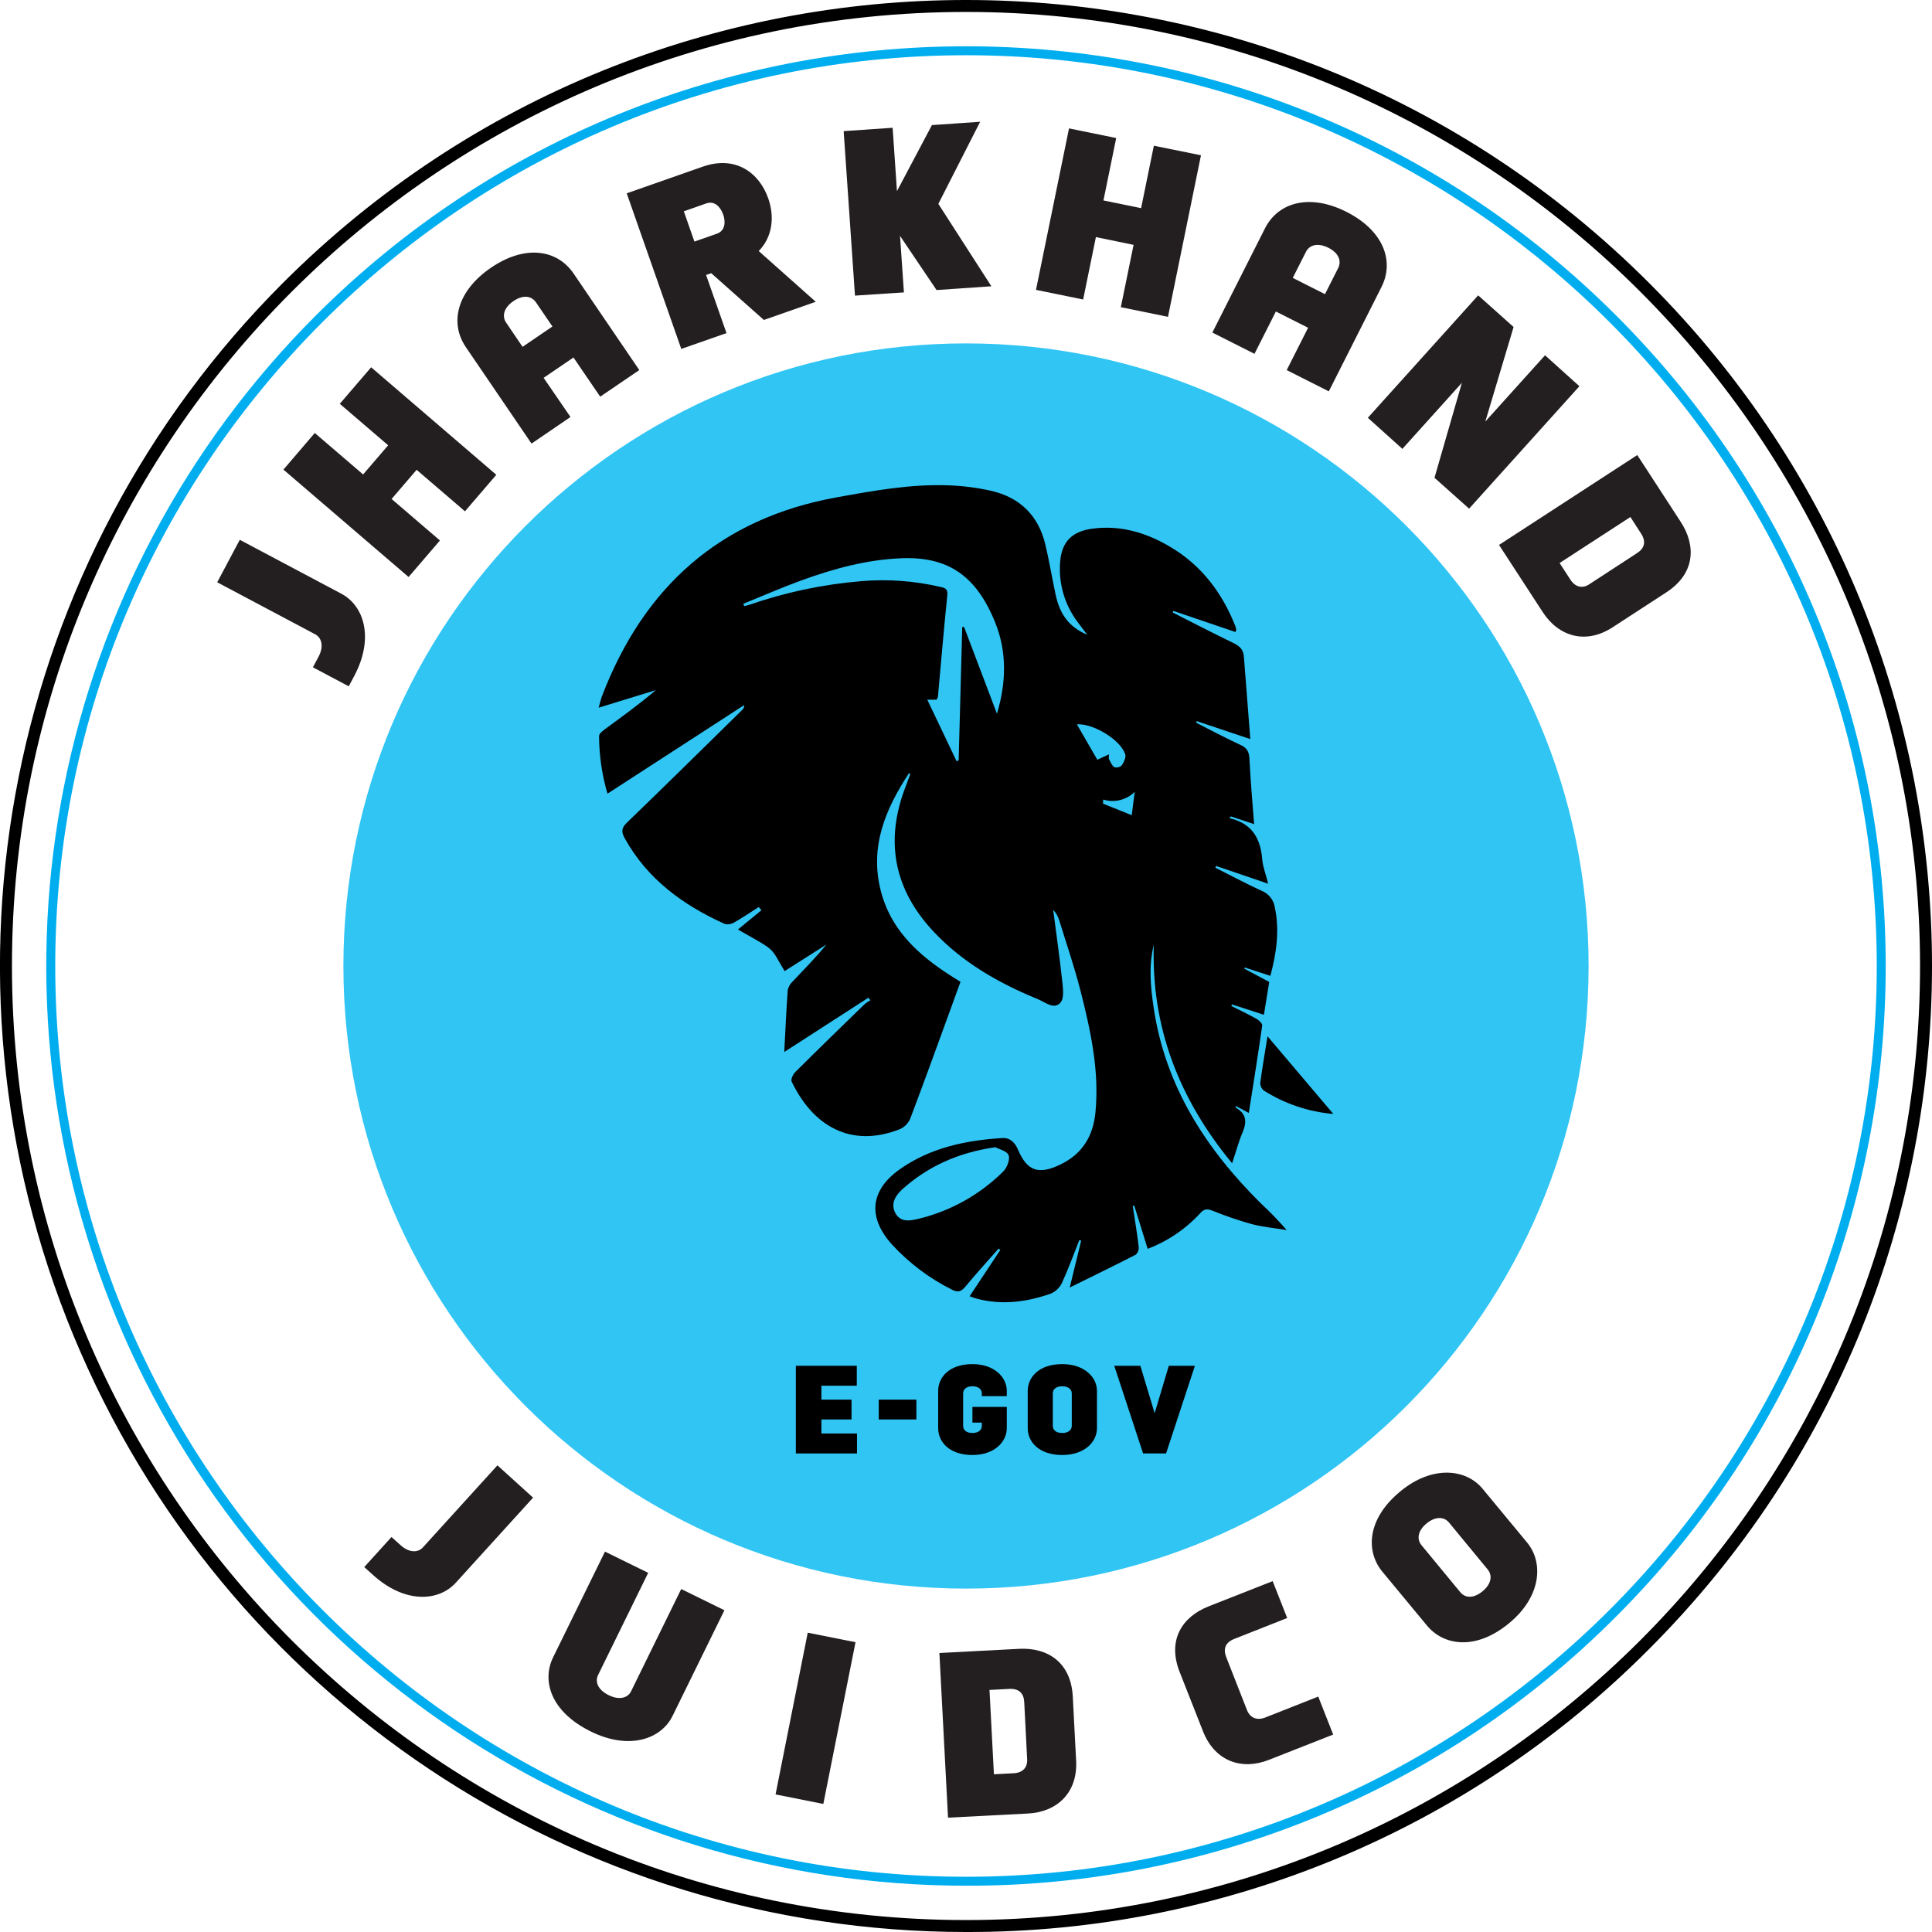
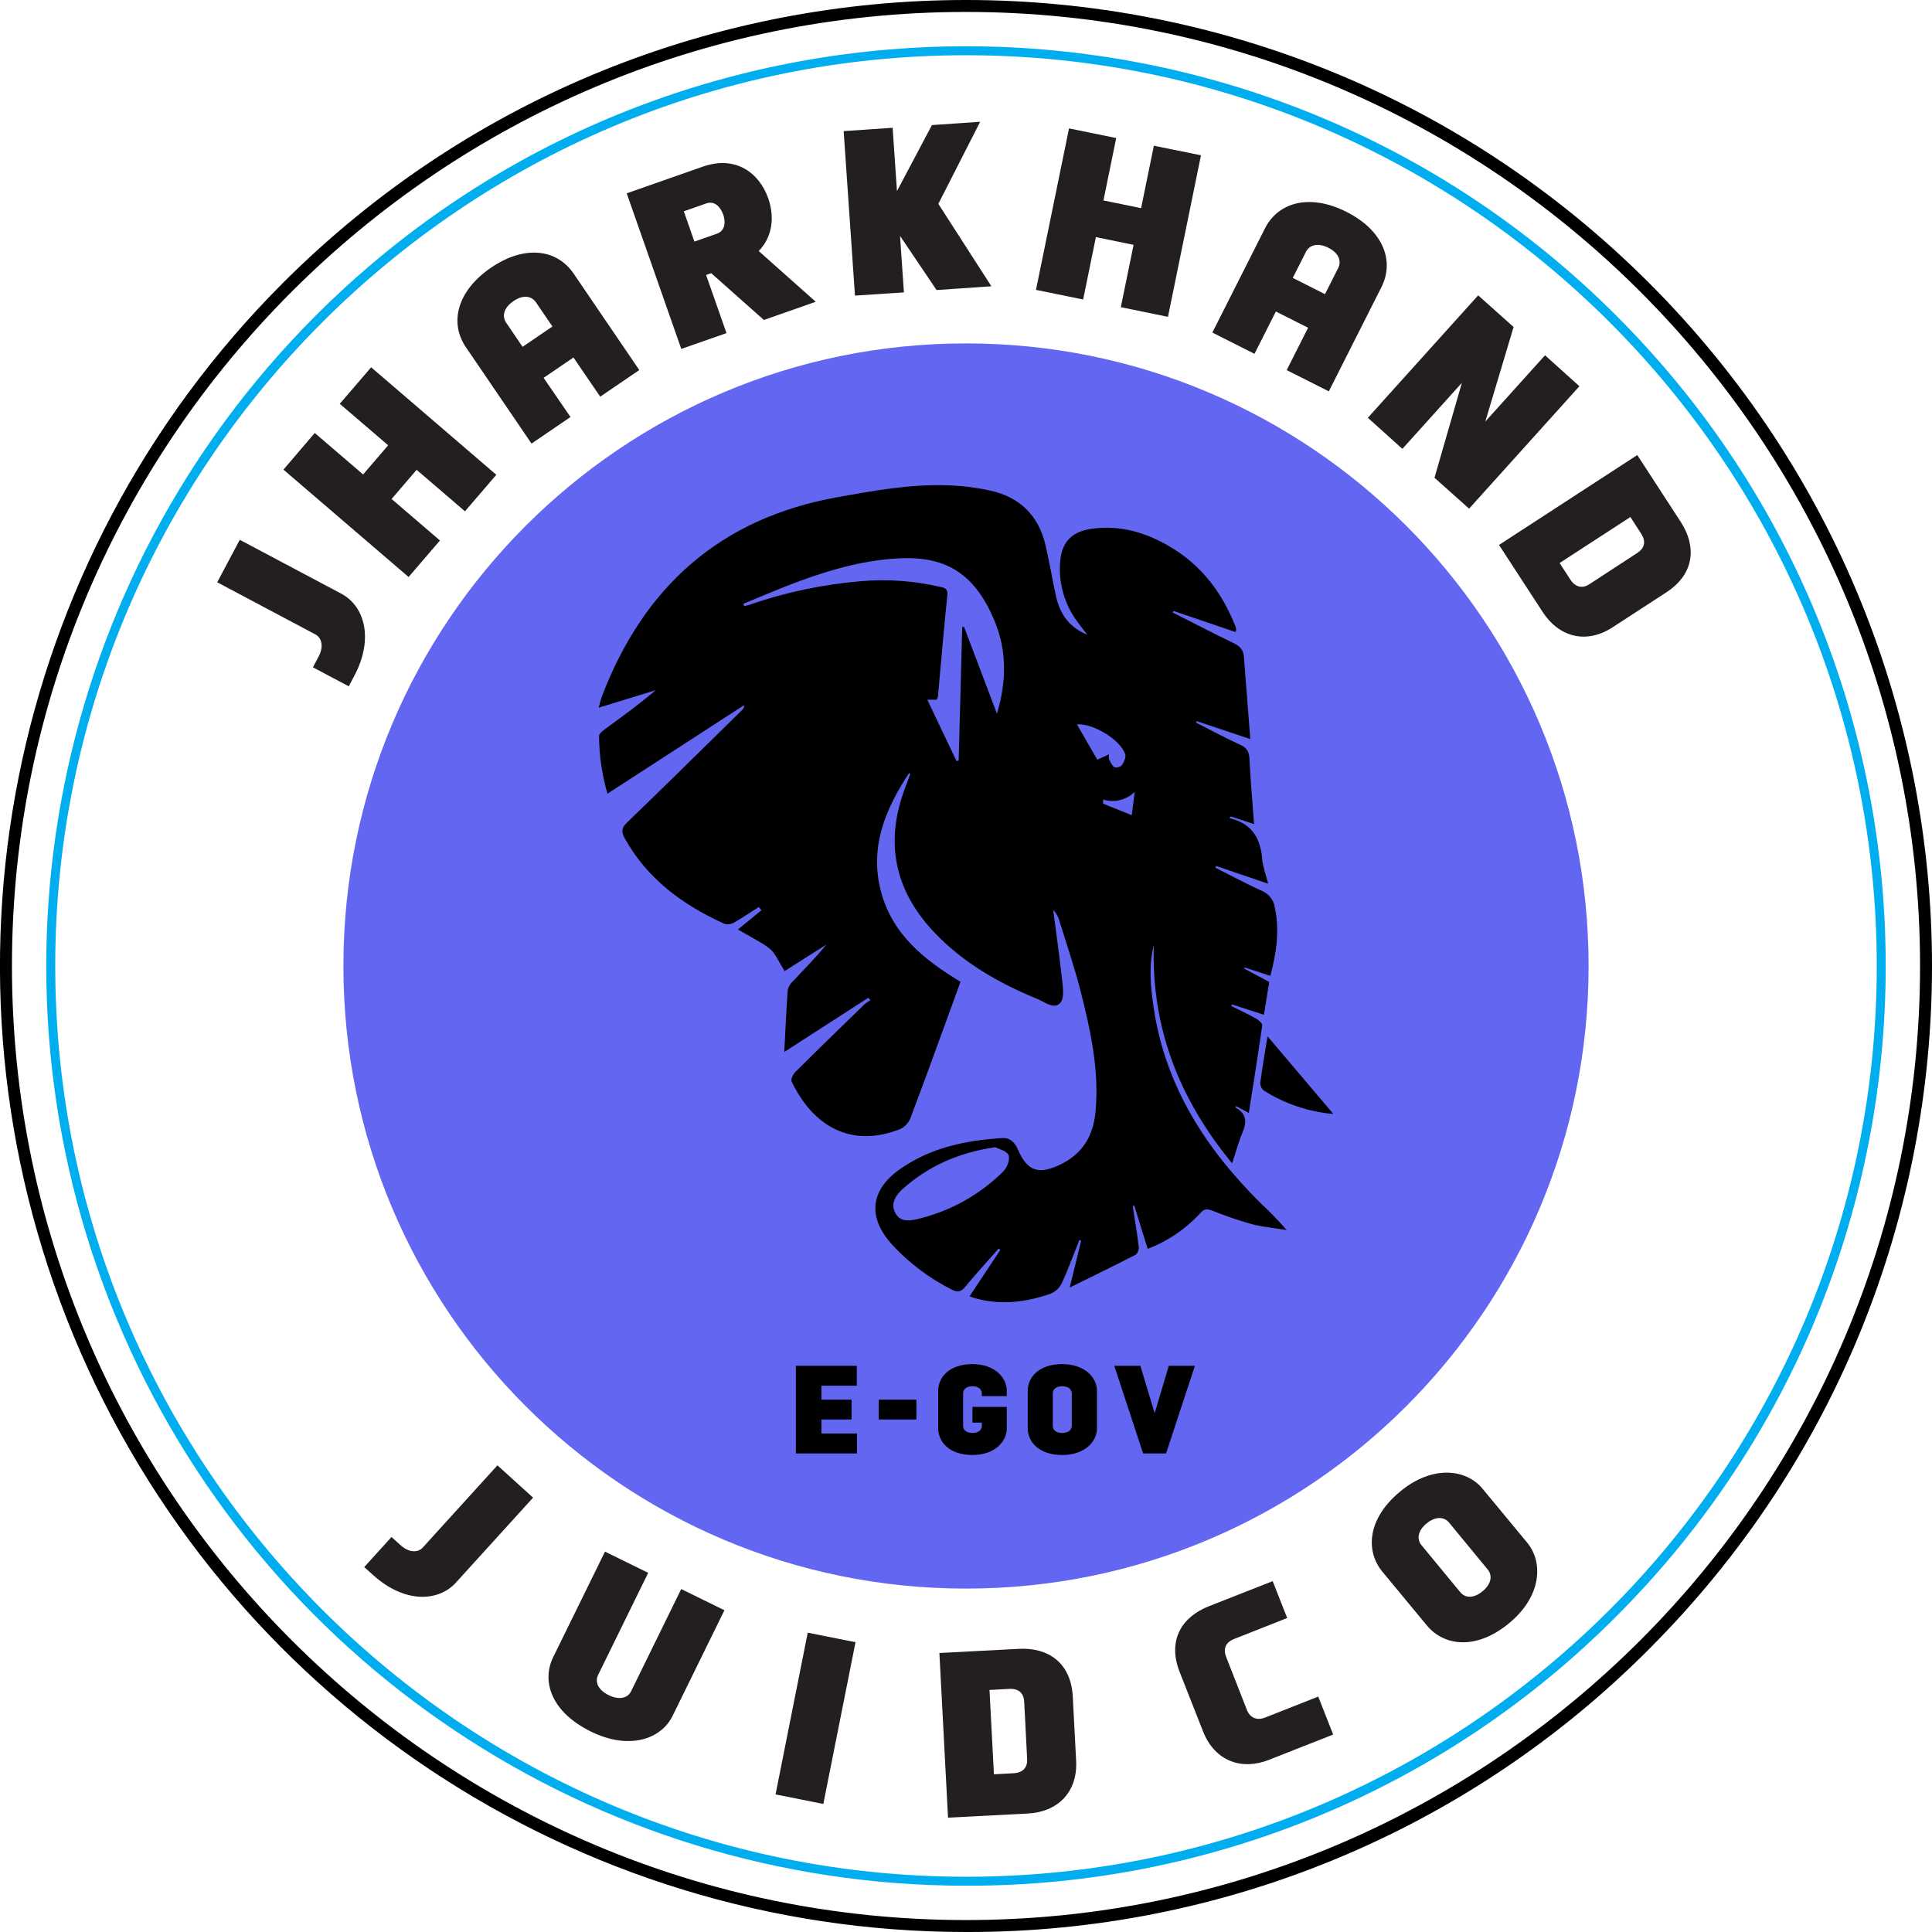
<svg xmlns="http://www.w3.org/2000/svg" viewBox="0 0 647 647">
  <defs>
-     <style>.cls-1{fill:#31c5f4;}.cls-2{fill:#00aeef;}.cls-3{fill:#231f20;}</style>
+     <style>.cls-1{fill:#6366F1;}.cls-2{fill:#00aeef;}.cls-3{fill:#231f20;}</style>
  </defs>
  <g id="Layer_2" data-name="Layer 2">
    <g id="Layer_1-2" data-name="Layer 1">
      <circle class="cls-1" cx="323.5" cy="323.5" r="208.5" />
      <path d="M386.39,316.41c-1.75,7-1.08,14-.06,20.95,3.87,26.33,17.47,47.39,36,65.72a110,110,0,0,1,8.56,8.85c-3.92-.65-7.91-1-11.73-2A125.8,125.8,0,0,1,406,405.43c-1.7-.66-2.69-.65-4,.79a46.47,46.47,0,0,1-17.66,12l-4.49-14.48-.51.12c.7,4.57,1.46,9.13,2,13.71a3.16,3.16,0,0,1-1,2.61c-7.06,3.63-14.2,7.1-22.1,11l3.83-15.71-.61-.19c-1.91,4.8-3.67,9.67-5.83,14.35a7.4,7.4,0,0,1-3.75,3.59c-8.18,2.87-16.55,3.95-25.09,1.6-.61-.17-1.2-.41-2.08-.72L335,418.57l-.58-.44c-3.74,4.26-7.57,8.44-11.19,12.81-1.38,1.67-2.5,1.95-4.43.95a69.45,69.45,0,0,1-20.05-15.08c-8.2-9.05-7.42-18.11,2.46-25.15,10.25-7.29,22.13-9.77,34.43-10.54,2.56-.16,4.24,1.45,5.25,3.84,3.1,7.28,6.95,8.51,14.16,5.05,7.42-3.57,11-9.46,11.8-17.49,1.36-14-1.64-27.53-5.06-40.94-2-7.81-4.63-15.46-7-23.16a8.66,8.66,0,0,0-2.09-3.71c1,7.88,2.16,15.74,3,23.63.28,2.5.75,5.93-.57,7.44-2.14,2.45-5.12-.17-7.54-1.16-13.11-5.38-25.29-12.29-35.07-22.77-13.24-14.19-16.24-30.4-9.22-48.48.51-1.33,1-2.66,1.49-4,0-.07-.1-.19-.3-.56-8,12.12-13.29,24.74-9.54,39.45,3.7,14.49,14.42,23.1,26.71,30.53-1.58,4.33-3.11,8.56-4.65,12.79-4,11-8,22-12.17,33a6.83,6.83,0,0,1-3.42,3.54c-16.49,6.53-29.23-1.1-36.31-15.93-.34-.72.46-2.42,1.21-3.17,7.69-7.65,15.47-15.2,23.25-22.76a13.59,13.59,0,0,1,1.91-1.29l-.68-.84L262.64,352.3c.37-7,.67-13.89,1.17-20.79a5.71,5.71,0,0,1,1.76-2.95c3.77-4,7.63-7.87,11.18-12.24l-14,8.89c-5.08-8.44-2.33-6.34-15.63-13.93,2.72-2.24,5.3-4.35,7.88-6.46l-.92-1.06c-2.72,1.73-5.39,3.56-8.19,5.15a4.23,4.23,0,0,1-3.25.48c-13.88-6.3-25.8-14.92-33.4-28.62-1.23-2.22-1.16-3.48.73-5.3,13-12.53,25.81-25.2,38.69-37.83a1.66,1.66,0,0,0,.52-1.49l-45.74,29.64a69.35,69.35,0,0,1-2.82-19.33c0-.79,1.23-1.72,2.07-2.34,5.69-4.18,11.42-8.3,16.92-13L200.48,237c.45-1.57.68-2.7,1.08-3.77,14-36.68,39.62-59.66,78.76-66.7,12.31-2.22,24.63-4.46,37.2-4a77.8,77.8,0,0,1,14.11,1.77c9.86,2.17,16.17,8.31,18.48,18.22,1.29,5.49,2.22,11.05,3.39,16.56,1.25,5.88,3.94,10.72,10.62,13.5-1.41-1.85-2.38-3.07-3.29-4.34a29.53,29.53,0,0,1-5.81-20c.52-6.85,4-10.3,10.81-11.2,9.55-1.27,18.22,1.4,26.28,6.22,10.37,6.2,17.24,15.37,21.62,26.5a4.12,4.12,0,0,1,.25,1,3.69,3.69,0,0,1-.22.9l-20.82-7.08-.23.53c6.84,3.47,13.64,7,20.55,10.33,2,1,3.14,2.23,3.3,4.44.68,8.89,1.38,17.79,2.15,27.62l-17.94-6-.22.51c4.95,2.51,9.84,5.14,14.88,7.46,2.24,1,2.91,2.41,3,4.8.34,7.15,1,14.28,1.55,21.72l-7.8-2.59-.45.58.81.23c6.89,1.86,9.61,6.75,10.15,13.49.21,2.58,1.23,5.09,2,8.24L407.26,290l-.25.59c5.15,2.59,10.25,5.32,15.49,7.73a7.08,7.08,0,0,1,4.42,5.55c1.62,7.71.59,15.14-1.49,22.93L416.87,324l-.19.38,8.37,4.46c-.57,3.54-1.14,7.09-1.78,11l-10.71-3.48-.2.53c2.83,1.43,5.71,2.78,8.48,4.34.82.46,2,1.59,1.85,2.25-1.36,9.62-2.91,19.2-4.48,29.23l-4.29-2.31a2.08,2.08,0,0,0-.13.53c3.64,2,3.83,4.76,2.32,8.31-1.32,3.11-2.19,6.41-3.49,10.33C394.76,367.89,385.54,344,386.39,316.41ZM333.86,239c3.14-10.38,3.4-20.7-.61-30.6-6.43-15.85-16-22.05-31.37-21.45-11.64.46-22.68,3.49-33.51,7.42-6.56,2.39-13,5.21-19.45,7.83l.29.77c.5-.12,1-.19,1.51-.36a153.5,153.5,0,0,1,37.85-8,84.82,84.82,0,0,1,26,1.86c1.41.34,2.93.39,2.68,2.85-1.18,11.32-2.11,22.67-3.15,34a3.86,3.86,0,0,1-.45,1h-3.11l9.8,20.58.7-.24,1.2-44.69.62,0Q328.36,224.45,333.86,239Zm-.59,145.19c-12.26,1.8-22.39,6.3-31,14-2.23,2-4.11,4.74-2.49,7.93,1.74,3.42,5.16,2.69,8,2A60.33,60.33,0,0,0,336,392.28c1.26-1.25,2.3-4,1.76-5.43S334.53,384.85,333.27,384.16Zm38.1-131.57c0,.77-.14,1.24,0,1.56.51,1,1,2.19,1.79,2.74a2.58,2.58,0,0,0,2.51-.63c.71-1.06,1.49-2.7,1.15-3.72-1.71-5-10.89-10.39-16.18-10l6.84,11.86ZM380,265.18a10.55,10.55,0,0,1-10.56,2.58l-.05,1.37L379,273C379.42,269.84,379.71,267.51,380,265.18Z" />
      <path d="M446.52,373.05a51.77,51.77,0,0,1-23.3-7.85,3.26,3.26,0,0,1-1.17-2.64c.72-5.35,1.65-10.67,2.43-15.51Z" />
      <path d="M323.5,647A323.5,323.5,0,0,1,94.75,94.75a323.5,323.5,0,0,1,457.5,457.5A321.39,321.39,0,0,1,323.5,647Zm0-643C147.33,4,4,147.33,4,323.5S147.33,643,323.5,643,643,499.67,643,323.5,499.67,4,323.5,4Z" />
      <path class="cls-2" d="M323.5,631.5A308,308,0,0,1,105.71,105.71,308,308,0,0,1,541.29,541.29,306,306,0,0,1,323.5,631.5Zm0-613c-168.18,0-305,136.82-305,305s136.82,305,305,305,305-136.82,305-305S491.68,18.5,323.5,18.5Z" />
      <path class="cls-3" d="M72.74,195l7.56-14.23,34,18.05c7.68,4.08,11,14.9,4.38,27.46l-1.89,3.56-12-6.37,1.89-3.56c1.85-3.49,1-6.34-1.05-7.45Z" />
      <path class="cls-3" d="M139.52,157.33l-8.38,9.77L147.33,181l-10.5,12.23L94.92,157.27,105.41,145l16.19,13.89,8.39-9.77-16.2-13.89L124.29,123,166.21,159l-10.5,12.23Z" />
      <path class="cls-3" d="M214.09,123.93,201,132.84l-8.95-13.12-10,6.81,9,13.12L178,148.55l-22-32.31c-5.52-8.1-3-18.77,8.38-26.56s22.16-6.22,27.72,1.94ZM175,116.15l10-6.81-5.52-8.1c-1.42-2.09-4.21-2.67-7.54-.4s-3.87,5.12-2.44,7.21Z" />
      <path class="cls-3" d="M273.18,101.06l-17.37,6.09L238.18,91.49l-1.72.6,6.83,19.46-15.14,5.3L209.88,64.74l25.5-8.94c11-3.84,18.9,2.08,21.9,10.65,2.17,6.19,1.43,12.9-3.2,17.62ZM229,70.76l3.55,10.14,7.53-2.64c2.84-1,2.94-4,2.13-6.35-.89-2.54-2.85-4.78-5.68-3.79Z" />
      <path class="cls-3" d="M300.38,64l11.71-22.11,16.15-1.11-14,27.49L332,95.87l-18.36,1.26L301.41,79l1.3,18.92L286.32,99l-3.79-55.09,16.4-1.12Z" />
      <path class="cls-3" d="M379.62,82,367,79.4l-4.27,20.9-15.79-3.23L358,43l15.8,3.23-4.27,20.9,12.61,2.58,4.27-20.91L402.19,52,391.14,106.1l-15.79-3.23Z" />
      <path class="cls-3" d="M445,131.06l-14.1-7.12,7.16-14.18-10.79-5.44-7.16,14.17L406,111.37l17.63-34.91c4.42-8.74,15-11.73,27.3-5.5s16.14,16.38,11.69,25.2Zm-12.07-38,10.79,5.45,4.42-8.74c1.14-2.26.3-5-3.29-6.8s-6.36-.9-7.5,1.35Z" />
      <path class="cls-3" d="M506.88,109.51l-9.47,31.66,20-22.19,11.51,10.36-36.94,41L480.39,160l9.18-31.81-19.93,22.13-11.57-10.41,36.95-41Z" />
      <path class="cls-3" d="M502,182.49l46.3-30.1,14.56,22.39c5.25,8.08,4.77,17.34-4.83,23.59l-18,11.71c-9,5.85-18.07,3.08-23.37-5.07Zm46.25,2.72c2.39-1.54,3.14-3.73,1.33-6.51L546,173.14l-23.71,15.41,3.62,5.57c1.63,2.51,4,3.06,6.29,1.56Z" />
      <path class="cls-3" d="M166.58,490.72l11.94,10.82L152.67,530c-5.83,6.44-17.16,7-27.69-2.51l-3-2.7,9.13-10.07,3,2.71c2.92,2.65,5.88,2.56,7.48.81Z" />
      <path class="cls-3" d="M228.13,532.15l14.47,7.1-17.37,35.39c-3.82,7.8-14.54,11.52-27.3,5.25-13.69-6.72-16.49-17.15-12.7-24.88l17.37-35.39,14.47,7.1L200.26,561c-1,2.13-.18,4.85,3.65,6.72,3.55,1.74,6.37.84,7.41-1.29Z" />
      <path class="cls-3" d="M275.72,604.11l-16-3.18,10.78-54.16,16,3.18Z" />
      <path class="cls-3" d="M317.48,608.71l-2.89-55.14,26.67-1.4c9.62-.5,17.4,4.55,18,16l1.12,21.45c.57,10.73-6.37,17.19-16.08,17.7ZM343,570c-.14-2.84-1.66-4.58-5-4.41l-6.63.35,1.48,28.24,6.63-.35c3-.15,4.64-1.9,4.5-4.66Z" />
      <path class="cls-3" d="M423.74,575.16l17.72-7,5,12.72-21.54,8.48c-9,3.55-18,.55-22-9.44l-7.87-20c-4.2-10.66.79-18.48,9.76-22l21.39-8.42,4.86,12.35-17.72,7c-3.08,1.22-3.74,3.43-2.7,6.08l7,17.86C418.72,575.35,421,576.26,423.74,575.16Z" />
      <path class="cls-3" d="M496.5,498.57l14.9,18c5.59,6.76,4.74,18.13-6,27-11.26,9.31-22,7.52-27.57.76l-14.9-18c-5.54-6.69-5.3-17.56,6-26.87C479.64,490.58,491,491.87,496.5,498.57Zm-11.28,11.27c-1.56-1.88-4.45-2.16-7.5.36s-3.25,5.36-1.69,7.25l13,15.76c1.56,1.89,4.33,2.26,7.44-.3s3.31-5.41,1.75-7.3Z" />
      <path d="M275.08,464.06v4.66h10.09v6.64H275.08v4.7H287v6.68H266.52V457.38h20.41v6.68Z" />
      <path d="M294.28,468.72h12.6v6.64h-12.6Z" />
      <path d="M337.16,471.16v7.1c0,4.66-4.2,9-11.51,9-7.73,0-11.47-4.37-11.47-9V465.82c0-4.62,3.74-9,11.47-9,7.31,0,11.51,4.37,11.51,9v1.72H328.8v-.92c0-1.3-1.09-2.39-3.15-2.39s-3.11,1.09-3.11,2.39V477.5c0,1.3,1,2.39,3.11,2.39s3.15-1.09,3.15-2.39v-1.09h-3.15v-5.25Z" />
      <path d="M367.36,465.82v12.44c0,4.66-4.2,9-11.64,9-7.77,0-11.55-4.37-11.55-9V465.82c0-4.62,3.78-9,11.55-9C363.16,456.83,367.36,461.2,367.36,465.82Zm-8.44.8c0-1.3-1.1-2.39-3.2-2.39s-3.15,1.09-3.15,2.39V477.5c0,1.3,1,2.39,3.15,2.39s3.2-1.09,3.2-2.39Z" />
      <path d="M373.15,457.38h8.74l4.79,15.88,4.74-15.88h8.74l-9.66,29.36h-7.69Z" />
    </g>
  </g>
</svg>
